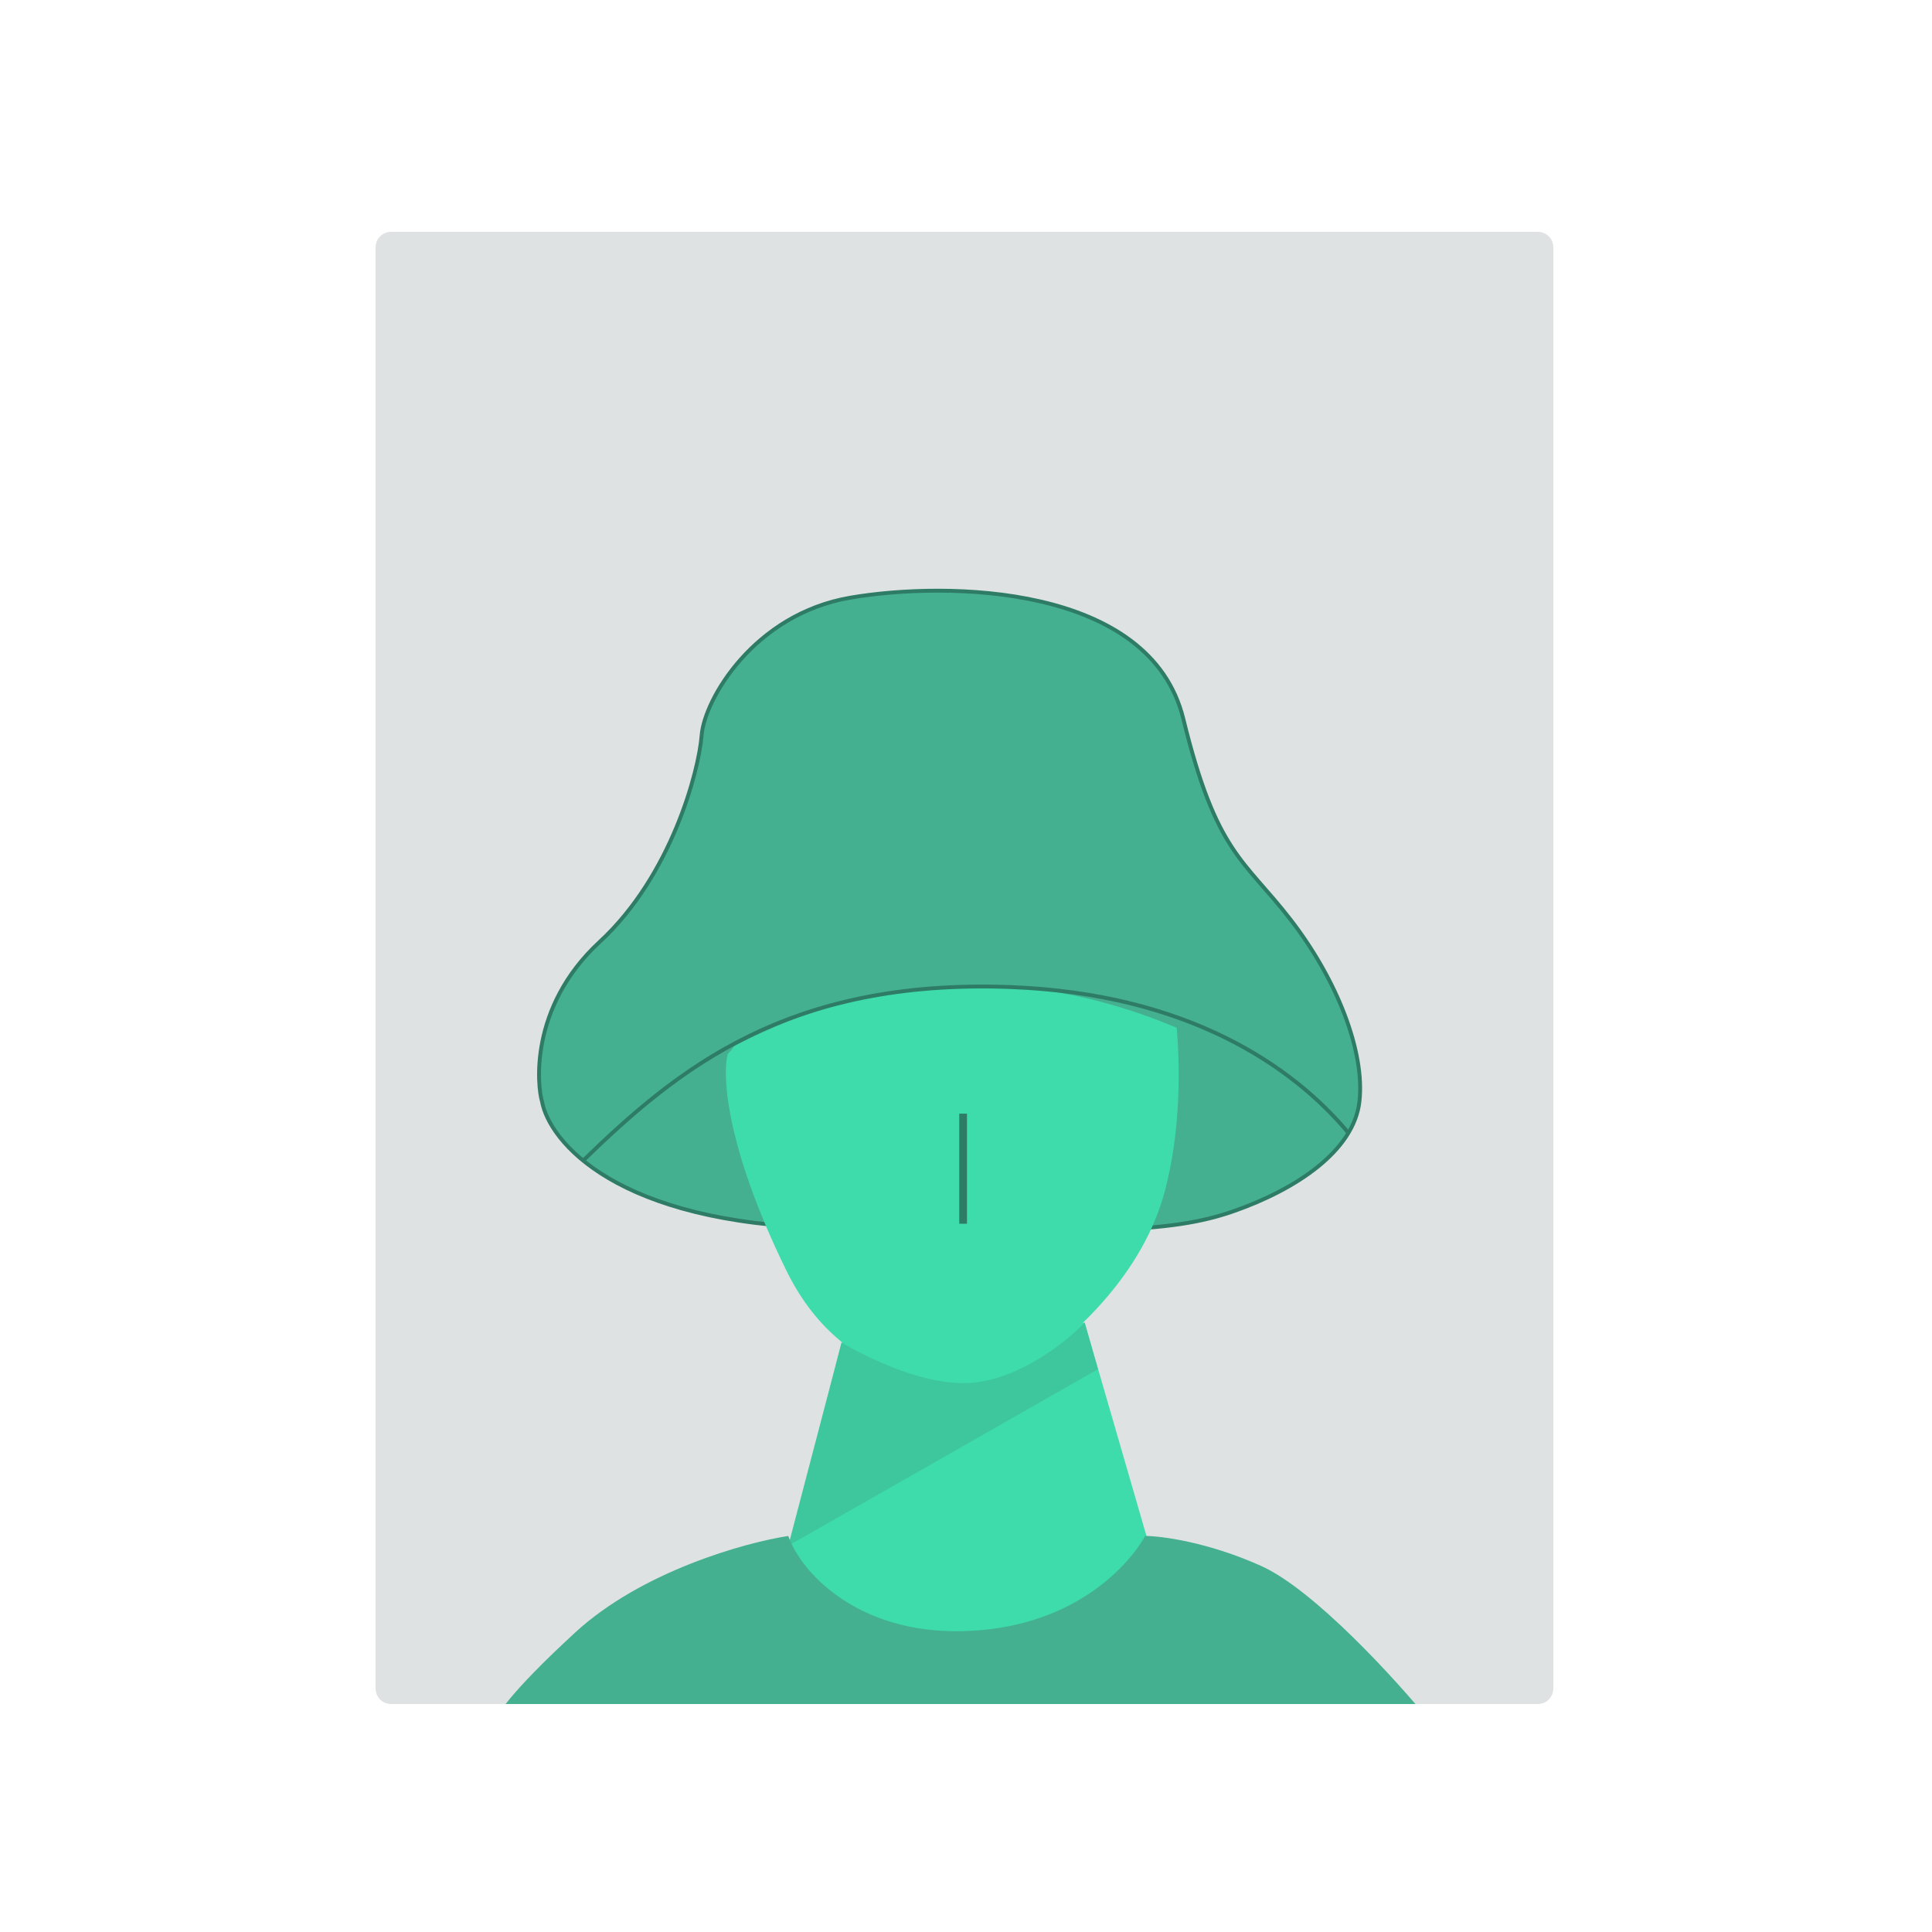
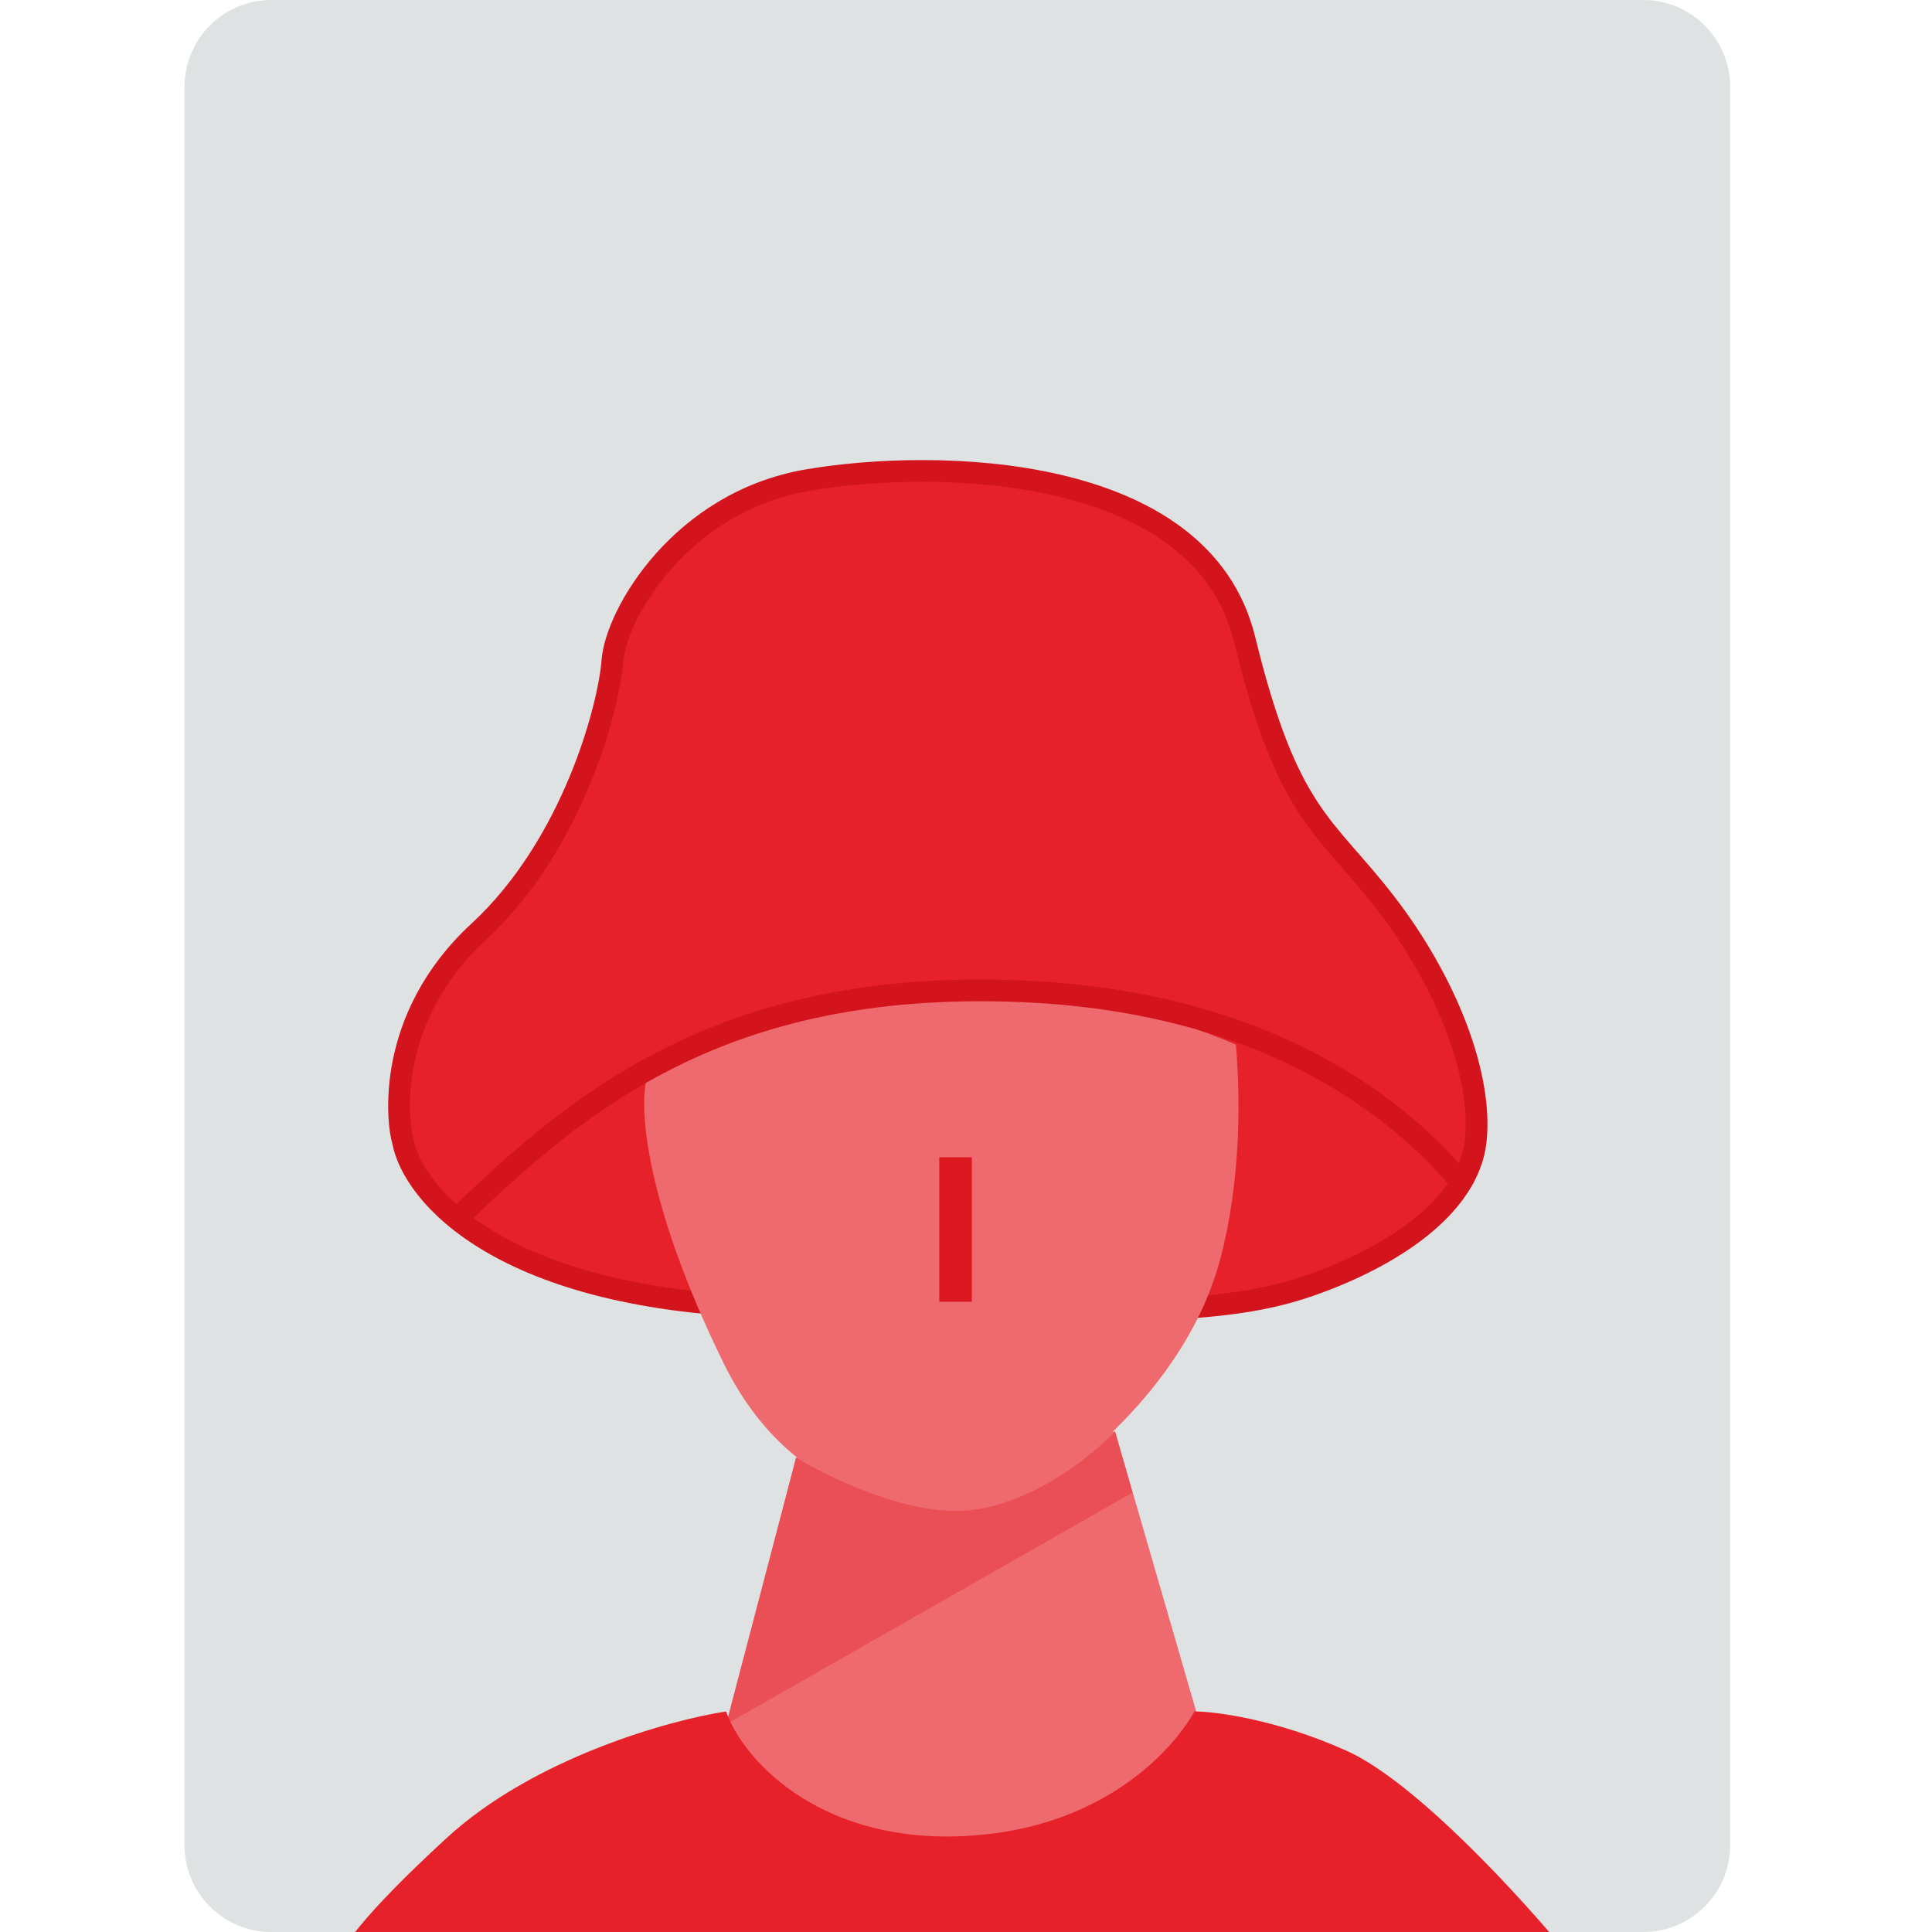
- <svg xmlns="http://www.w3.org/2000/svg" width="500" height="500" viewBox="0 0 500 500" fill="none">
-   <rect x="97.2" y="60" width="304.8" height="381" rx="4" fill="#DFE2E2" />
-   <mask id="mask0_102:264" style="mask-type:alpha" maskUnits="userSpaceOnUse" x="97" y="60" width="305" height="381">
-     <rect x="97.2" y="60" width="304.8" height="381" rx="4" fill="#44B090" />
+ <svg xmlns="http://www.w3.org/2000/svg" width="500" height="500" viewBox="0 0 72 89" fill="none">
+   <rect y="0" width="71.2" height="89" rx="4" fill="#DFE2E2" />
+   <mask id="mask0_407_2295" style="mask-type:alpha" maskUnits="userSpaceOnUse" x="0" y="0" width="72" height="90">
+     <rect y="0" width="71.2" height="89" rx="4" fill="#44B090" />
  </mask>
-   <g mask="url(#mask0_102:264)">
-     <path d="M214.348 317.803C159.642 316.664 142.166 295.484 140.266 285.037C139.149 281.475 136.705 260.817 155.225 243.722C173.746 226.626 180.869 199.558 181.581 190.297C182.294 181.037 195.115 158.955 220.047 154.681C244.978 150.407 297.69 151.12 306.238 186.024C314.786 220.927 321.909 222.352 334.019 238.023C346.128 253.694 353.251 272.215 351.827 285.037C350.402 297.858 335.443 307.831 319.06 313.529C302.676 319.228 282.731 319.228 214.348 317.803Z" fill="#44B090" stroke="#2E7C65" />
-     <path d="M199.923 249.662C195.649 263.173 190.424 270.698 188.346 272.772C186.862 278.106 187.812 296.772 203.486 328.771C219.159 360.77 249.794 359.881 263.152 355.437C273.245 349.807 295.033 332.504 301.445 308.327C309.46 278.106 302.336 241.662 296.993 232.774C291.649 223.885 275.62 214.107 263.152 223.885C250.684 233.662 233.764 228.329 225.749 228.329C217.734 228.329 205.267 232.774 199.923 249.662Z" fill="#3EDBAB" />
-     <path d="M312.651 269.687C241.418 234.784 188.706 272.537 182.295 274.674C187.994 255.441 206.799 215.551 236.432 209.852C266.065 204.154 291.993 214.126 301.253 219.825C328.797 248.08 369.637 297.611 312.651 269.687Z" fill="#44B090" />
-     <path d="M204.008 401.747L217.796 347.457L280.704 342.286L297.938 401.747C292.768 407.779 276.74 420.705 253.989 424.152C231.239 427.599 211.19 410.651 204.008 401.747Z" fill="#3EDBAB" />
-     <path d="M252.266 357.798C239.857 359.176 224.116 351.191 217.796 347.457L204.008 400.023L284.151 354.351L280.704 342.286C276.395 346.882 264.675 356.419 252.266 357.798Z" fill="#3EC69C" />
-     <path d="M148.854 422.494C166.089 406.638 192.803 399.227 204.006 397.503C207.166 406.695 221.655 422.836 249.23 422.146C276.806 421.457 291.491 406.121 296.374 397.503C300.396 397.503 312.586 399.054 326.374 405.259C340.161 411.463 361.418 434.845 370.323 445.761H128.172C127.885 444.612 131.619 438.35 148.854 422.494Z" fill="#44B090" />
-     <path d="M150.953 300.32C175.172 276.814 203.665 253.307 261.363 255.444C307.522 257.154 334.732 276.101 348.979 293.197" stroke="#2E7C65" />
-     <path d="M249.255 288.21V316.703" stroke="#2E7C65" stroke-width="2" />
+   <g mask="url(#mask0_407_2295)">
+     <path d="M27.365 60.222C14.586 59.956 10.504 55.009 10.06 52.568C9.799 51.736 9.228 46.911 13.555 42.917C17.881 38.924 19.545 32.601 19.711 30.438C19.878 28.274 22.873 23.116 28.697 22.118C34.52 21.119 46.834 21.286 48.83 29.439C50.827 37.593 52.491 37.925 55.32 41.586C58.149 45.247 59.812 49.573 59.48 52.568C59.147 55.563 55.653 57.893 51.825 59.224C47.998 60.555 43.339 60.555 27.365 60.222Z" fill="#E62129" stroke="#D3141C" />
+     <path d="M23.996 44.305C22.997 47.461 21.777 49.219 21.292 49.703C20.945 50.949 21.167 55.309 24.828 62.784C28.489 70.259 35.645 70.052 38.766 69.013C41.123 67.698 46.213 63.656 47.711 58.009C49.583 50.949 47.919 42.436 46.671 40.36C45.423 38.283 41.678 35.999 38.766 38.283C35.853 40.567 31.901 39.322 30.029 39.322C28.156 39.322 25.244 40.36 23.996 44.305Z" fill="#EE6A6F" />
+     <path d="M50.328 48.983C33.689 40.829 21.375 49.648 19.878 50.148C21.209 45.655 25.602 36.337 32.524 35.005C39.446 33.674 45.503 36.004 47.666 37.335C54.1 43.935 63.64 55.505 50.328 48.983Z" fill="#E62129" />
+     <path d="M24.95 79.831L28.171 67.149L42.866 65.942L46.892 79.831C45.684 81.24 41.94 84.26 36.625 85.065C31.311 85.87 26.627 81.911 24.95 79.831Z" fill="#EE6A6F" />
+     <path d="M36.223 69.565C33.324 69.887 29.647 68.022 28.171 67.149L24.95 79.429L43.671 68.76L42.866 65.942C41.859 67.015 39.121 69.243 36.223 69.565Z" fill="#EA4F55" />
+     <path d="M12.066 84.678C16.092 80.974 22.332 79.243 24.949 78.84C25.687 80.987 29.072 84.757 35.514 84.596C41.955 84.435 45.386 80.853 46.526 78.84C47.466 78.84 50.313 79.202 53.534 80.652C56.755 82.101 61.72 87.563 63.8 90.113H7.235C7.168 89.844 8.04 88.382 12.066 84.678Z" fill="#E62129" />
+     <path d="M12.556 56.139C18.214 50.647 24.87 45.156 38.348 45.656C49.13 46.055 55.486 50.481 58.814 54.474" stroke="#D3141C" />
+     <path d="M35.519 53.309V59.965" stroke="#DB171F" stroke-width="1.5" />
  </g>
</svg>
